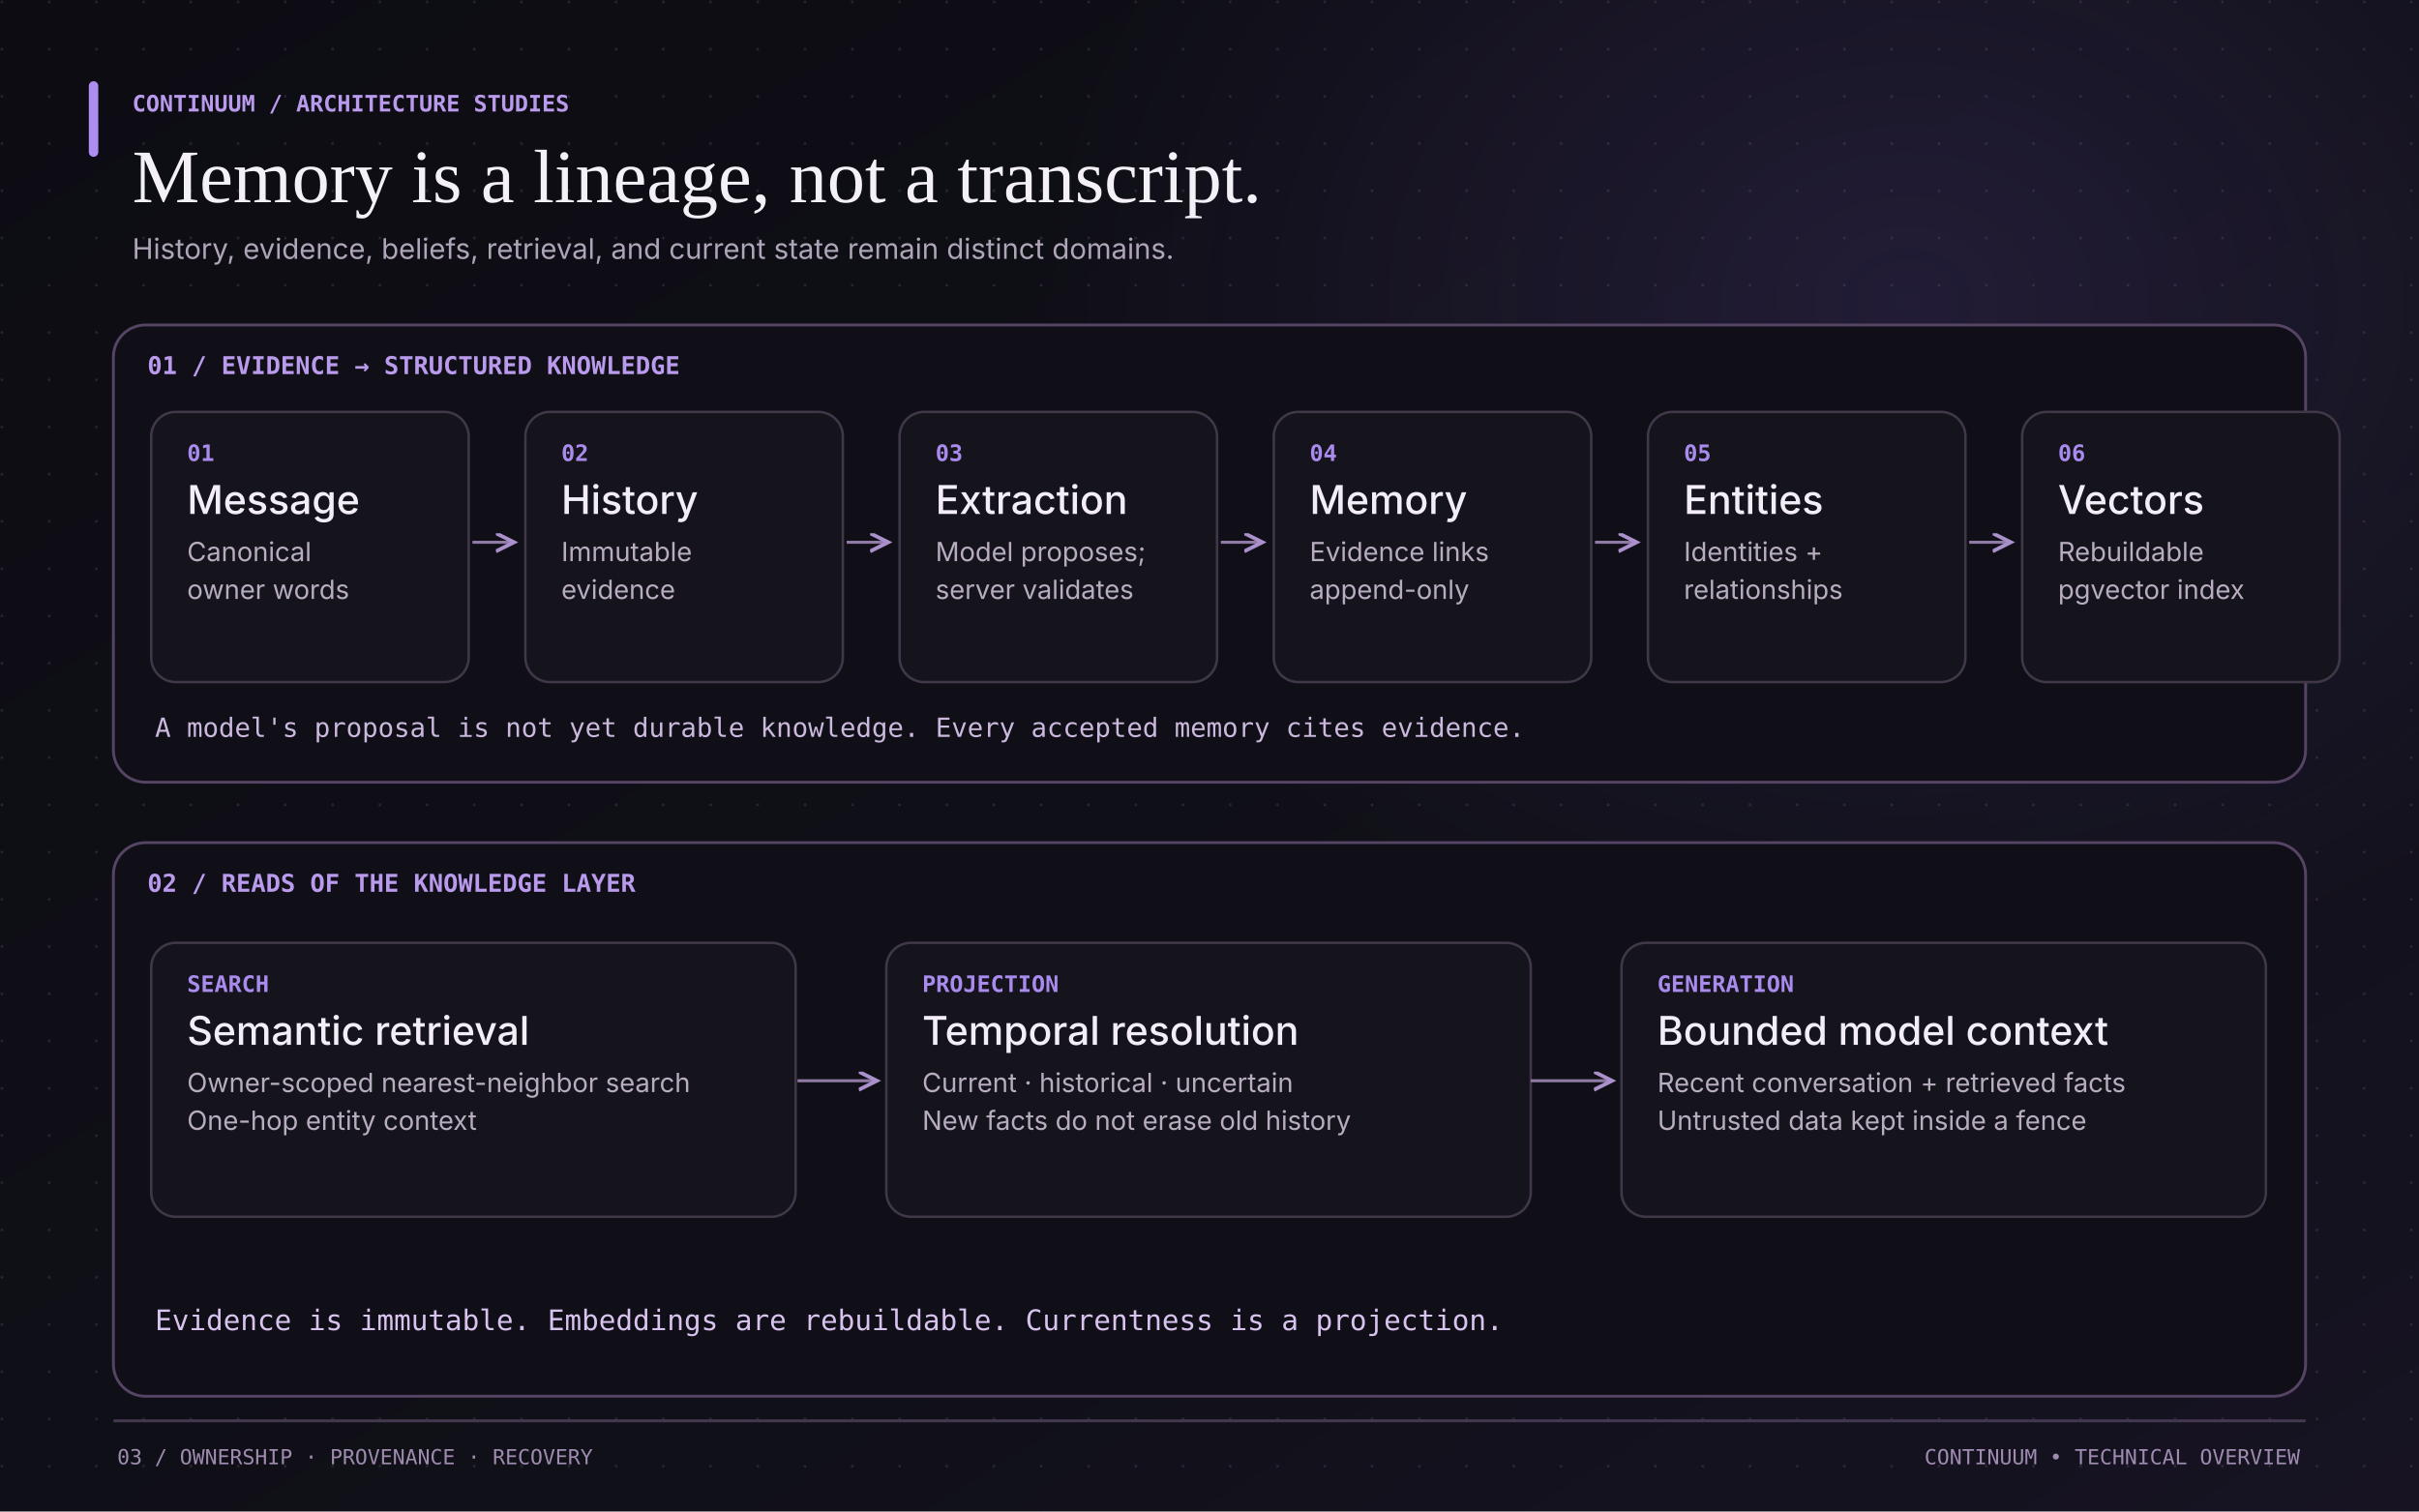
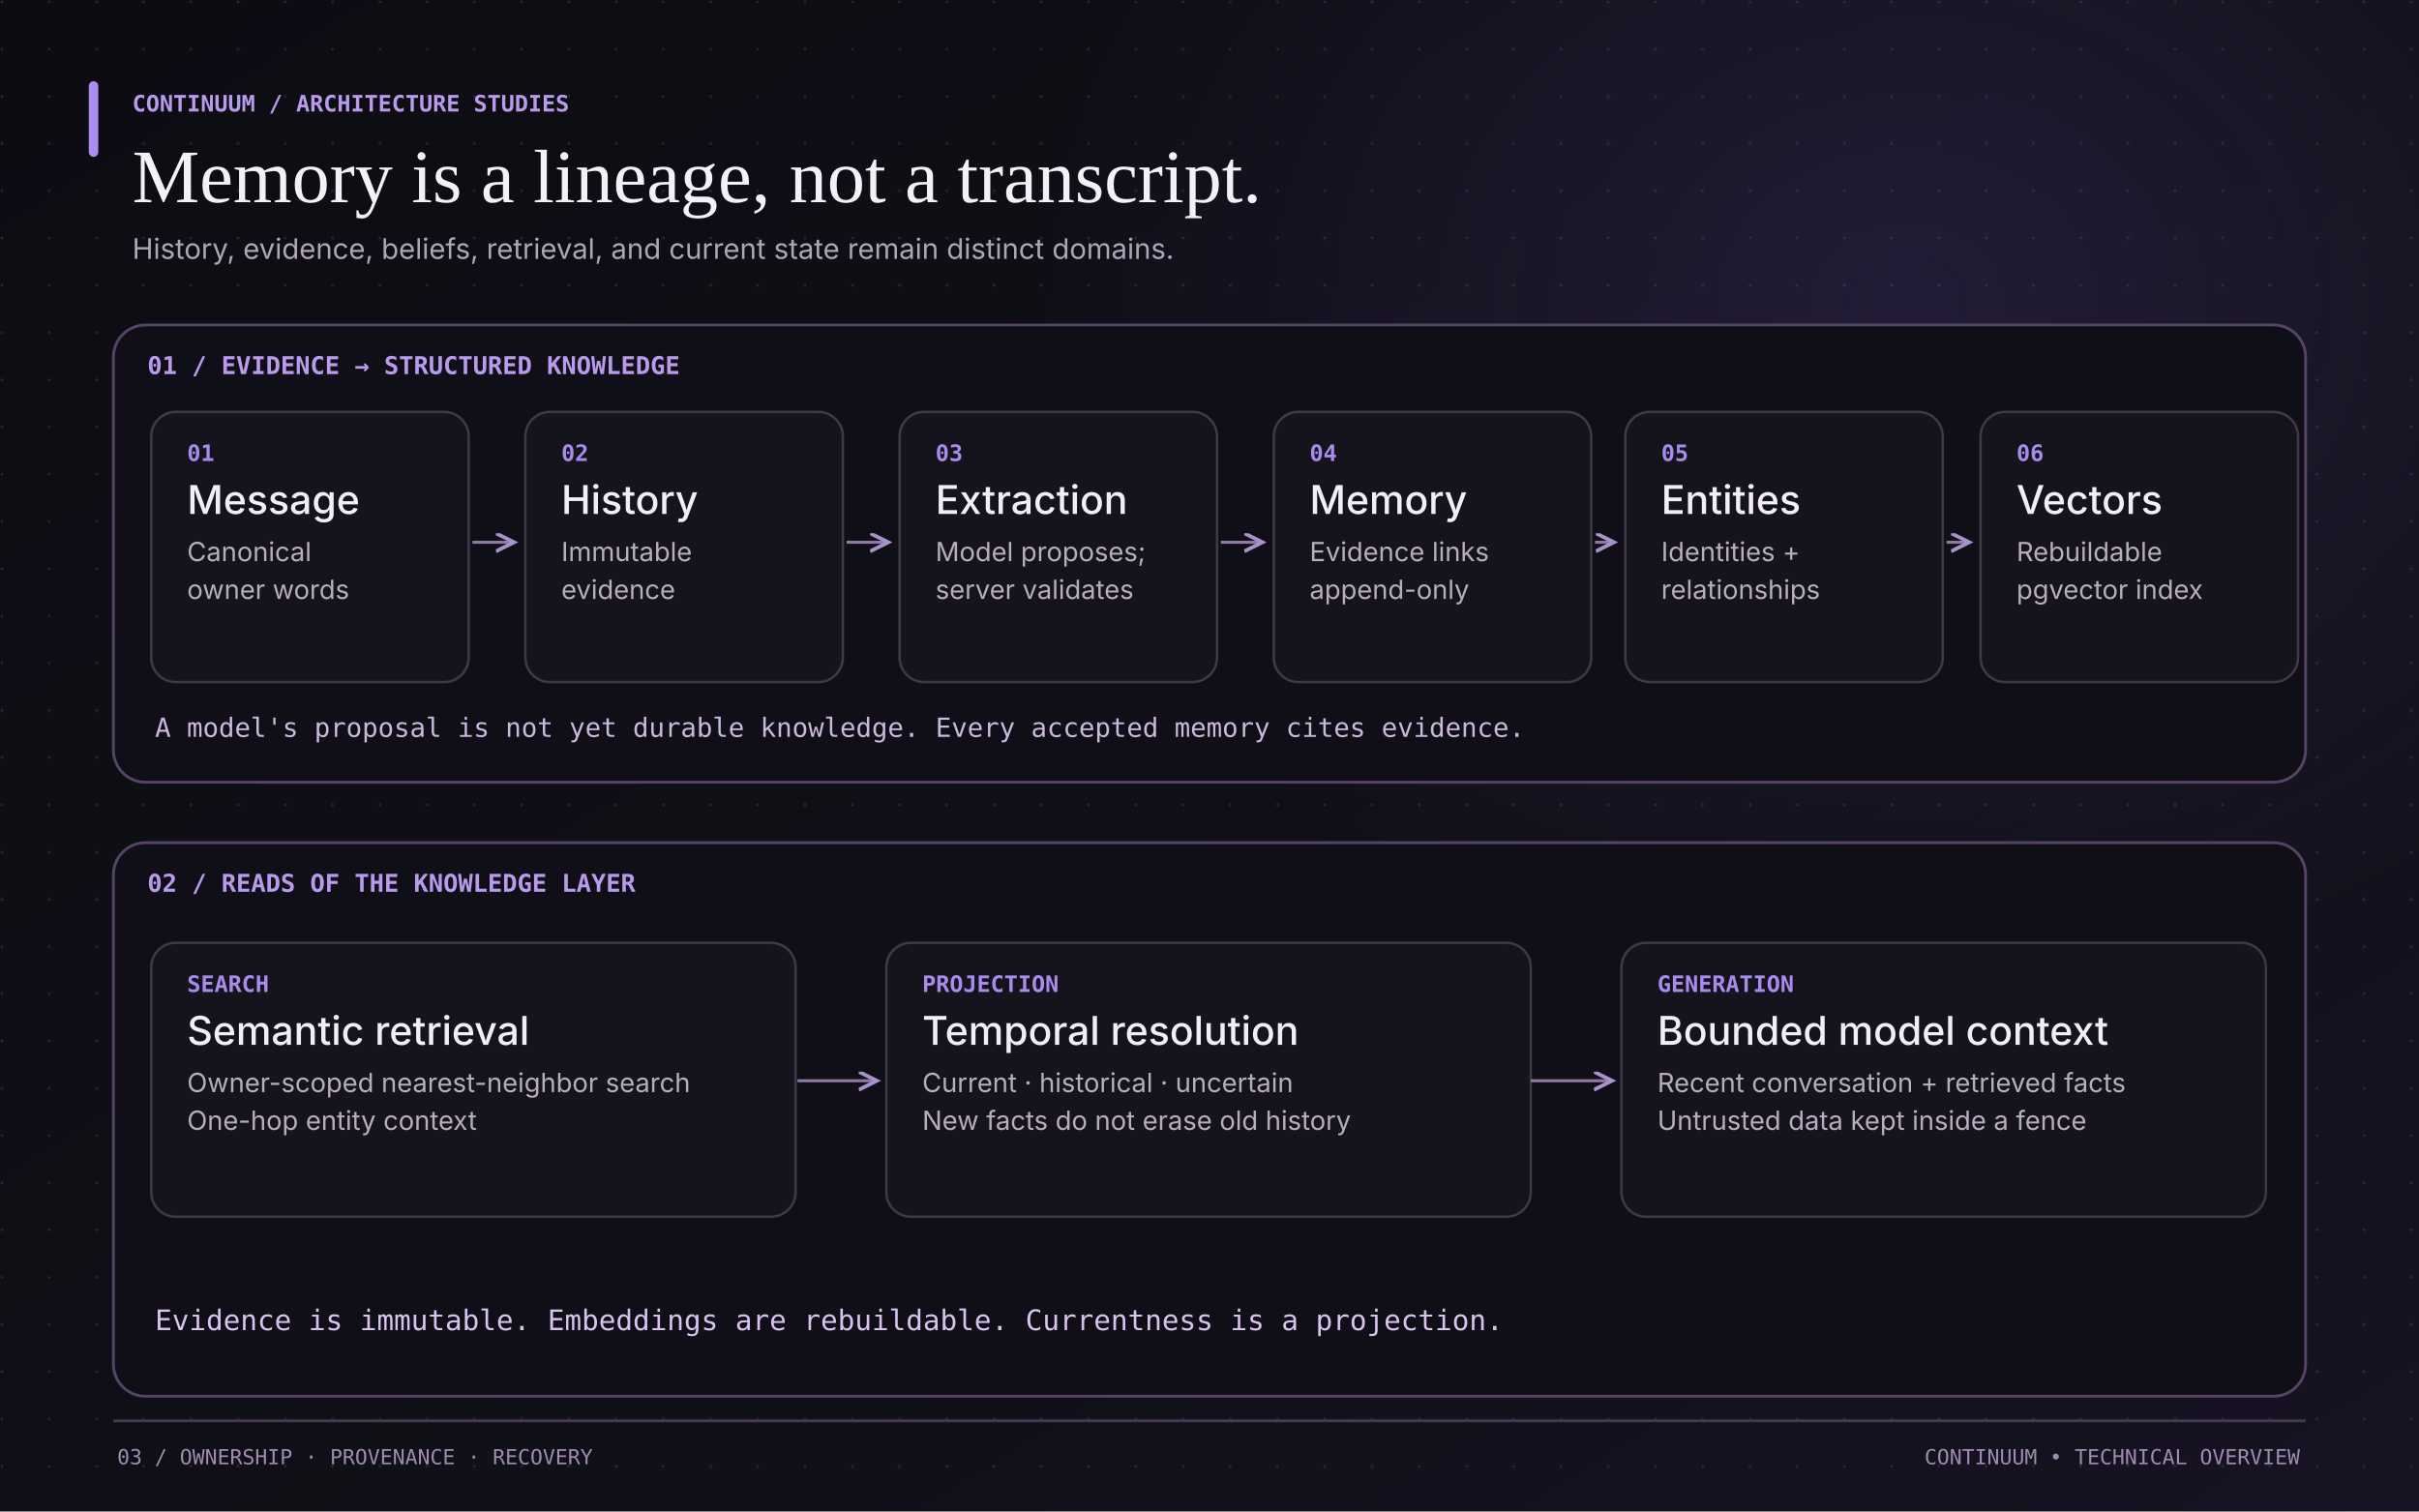
<svg xmlns="http://www.w3.org/2000/svg" width="1280" height="800" viewBox="0 0 1280 800" role="img" aria-label="Memory is a lineage, not a transcript.">
  <defs>
    <linearGradient id="bg" x1="0" y1="0" x2="1" y2="1">
      <stop offset="0" stop-color="#0D0C13" />
      <stop offset="0.63" stop-color="#101018" />
      <stop offset="1" stop-color="#171323" />
    </linearGradient>
    <radialGradient id="glow">
      <stop offset="0" stop-color="#7958C4" stop-opacity=".18" />
      <stop offset="1" stop-color="#7958C4" stop-opacity="0" />
    </radialGradient>
    <pattern id="dots" width="25" height="25" patternUnits="userSpaceOnUse">
      <circle cx="1" cy="1" r=".75" fill="#6E607C" opacity=".27" />
    </pattern>
    <marker id="arr" markerWidth="8" markerHeight="8" refX="6" refY="3" orient="auto">
      <path d="M0 0 L6 3 L0 6" fill="none" stroke="#AA91CB" stroke-width="1.25" />
    </marker>
  </defs>
  <rect width="1280" height="800" fill="url(#bg)" />
  <rect width="1280" height="800" fill="url(#dots)" />
  <ellipse cx="1010" cy="160" rx="470" ry="370" fill="url(#glow)" />
  <rect x="47" y="43" width="5" height="40" rx="2.5" fill="#AD8DF0" />
  <text x="70" y="59" text-anchor="start" font-size="12" font-weight="650" font-family="'SFMono-Regular',Consolas,monospace" fill="#B99AEC">CONTINUUM / ARCHITECTURE STUDIES</text>
  <text x="70" y="107" text-anchor="start" font-size="40" font-weight="500" font-family="Georgia,'Times New Roman',serif" fill="#F4F0F8">Memory is a lineage, not a transcript.</text>
  <text x="70" y="137" text-anchor="start" font-size="15" font-weight="400" font-family="-apple-system,BlinkMacSystemFont,'Segoe UI',sans-serif" fill="#AEA5B8">History, evidence, beliefs, retrieval, and current state remain distinct domains.</text>
  <rect x="60" y="172" width="1160" height="242" rx="17" fill="#100F17" stroke="#564465" stroke-width="1.5" />
  <text x="78" y="198" text-anchor="start" font-size="13" font-weight="650" font-family="'SFMono-Regular',Consolas,monospace" fill="#B99AEC">01 / EVIDENCE → STRUCTURED KNOWLEDGE</text>
  <rect x="80" y="218" width="168" height="143" rx="13" fill="#15141D" stroke="#403849" stroke-width="1.3" />
  <text x="99" y="244" text-anchor="start" font-size="12" font-weight="600" font-family="'SFMono-Regular',Consolas,monospace" fill="#A98BED">01</text>
  <text x="99" y="272" text-anchor="start" font-size="21" font-weight="550" font-family="-apple-system,BlinkMacSystemFont,'Segoe UI',sans-serif" fill="#F2EDF6">Message</text>
  <text x="99" y="297" text-anchor="start" font-size="14" font-weight="400" font-family="-apple-system,BlinkMacSystemFont,'Segoe UI',sans-serif" fill="#B8ADBF">Canonical</text>
  <text x="99" y="317" text-anchor="start" font-size="14" font-weight="400" font-family="-apple-system,BlinkMacSystemFont,'Segoe UI',sans-serif" fill="#B8ADBF">owner words</text>
  <path d="M250 287 L272 287" fill="none" stroke="#8F7AA6" stroke-width="1.6" marker-end="url(#arr)" />
  <rect x="278" y="218" width="168" height="143" rx="13" fill="#15141D" stroke="#403849" stroke-width="1.3" />
  <text x="297" y="244" text-anchor="start" font-size="12" font-weight="600" font-family="'SFMono-Regular',Consolas,monospace" fill="#A98BED">02</text>
  <text x="297" y="272" text-anchor="start" font-size="21" font-weight="550" font-family="-apple-system,BlinkMacSystemFont,'Segoe UI',sans-serif" fill="#F2EDF6">History</text>
  <text x="297" y="297" text-anchor="start" font-size="14" font-weight="400" font-family="-apple-system,BlinkMacSystemFont,'Segoe UI',sans-serif" fill="#B8ADBF">Immutable</text>
  <text x="297" y="317" text-anchor="start" font-size="14" font-weight="400" font-family="-apple-system,BlinkMacSystemFont,'Segoe UI',sans-serif" fill="#B8ADBF">evidence</text>
  <path d="M448 287 L470 287" fill="none" stroke="#8F7AA6" stroke-width="1.6" marker-end="url(#arr)" />
  <rect x="476" y="218" width="168" height="143" rx="13" fill="#15141D" stroke="#403849" stroke-width="1.3" />
  <text x="495" y="244" text-anchor="start" font-size="12" font-weight="600" font-family="'SFMono-Regular',Consolas,monospace" fill="#A98BED">03</text>
  <text x="495" y="272" text-anchor="start" font-size="21" font-weight="550" font-family="-apple-system,BlinkMacSystemFont,'Segoe UI',sans-serif" fill="#F2EDF6">Extraction</text>
  <text x="495" y="297" text-anchor="start" font-size="14" font-weight="400" font-family="-apple-system,BlinkMacSystemFont,'Segoe UI',sans-serif" fill="#B8ADBF">Model proposes;</text>
  <text x="495" y="317" text-anchor="start" font-size="14" font-weight="400" font-family="-apple-system,BlinkMacSystemFont,'Segoe UI',sans-serif" fill="#B8ADBF">server validates</text>
  <path d="M646 287 L668 287" fill="none" stroke="#8F7AA6" stroke-width="1.6" marker-end="url(#arr)" />
  <rect x="674" y="218" width="168" height="143" rx="13" fill="#15141D" stroke="#403849" stroke-width="1.3" />
  <text x="693" y="244" text-anchor="start" font-size="12" font-weight="600" font-family="'SFMono-Regular',Consolas,monospace" fill="#A98BED">04</text>
  <text x="693" y="272" text-anchor="start" font-size="21" font-weight="550" font-family="-apple-system,BlinkMacSystemFont,'Segoe UI',sans-serif" fill="#F2EDF6">Memory</text>
  <text x="693" y="297" text-anchor="start" font-size="14" font-weight="400" font-family="-apple-system,BlinkMacSystemFont,'Segoe UI',sans-serif" fill="#B8ADBF">Evidence links</text>
  <text x="693" y="317" text-anchor="start" font-size="14" font-weight="400" font-family="-apple-system,BlinkMacSystemFont,'Segoe UI',sans-serif" fill="#B8ADBF">append-only</text>
-   <path d="M844 287 L866 287" fill="none" stroke="#8F7AA6" stroke-width="1.6" marker-end="url(#arr)" />
-   <rect x="872" y="218" width="168" height="143" rx="13" fill="#15141D" stroke="#403849" stroke-width="1.3" />
-   <text x="891" y="244" text-anchor="start" font-size="12" font-weight="600" font-family="'SFMono-Regular',Consolas,monospace" fill="#A98BED">05</text>
-   <text x="891" y="272" text-anchor="start" font-size="21" font-weight="550" font-family="-apple-system,BlinkMacSystemFont,'Segoe UI',sans-serif" fill="#F2EDF6">Entities</text>
-   <text x="891" y="297" text-anchor="start" font-size="14" font-weight="400" font-family="-apple-system,BlinkMacSystemFont,'Segoe UI',sans-serif" fill="#B8ADBF">Identities +</text>
-   <text x="891" y="317" text-anchor="start" font-size="14" font-weight="400" font-family="-apple-system,BlinkMacSystemFont,'Segoe UI',sans-serif" fill="#B8ADBF">relationships</text>
-   <path d="M1042 287 L1064 287" fill="none" stroke="#8F7AA6" stroke-width="1.6" marker-end="url(#arr)" />
-   <rect x="1070" y="218" width="168" height="143" rx="13" fill="#15141D" stroke="#403849" stroke-width="1.3" />
-   <text x="1089" y="244" text-anchor="start" font-size="12" font-weight="600" font-family="'SFMono-Regular',Consolas,monospace" fill="#A98BED">06</text>
-   <text x="1089" y="272" text-anchor="start" font-size="21" font-weight="550" font-family="-apple-system,BlinkMacSystemFont,'Segoe UI',sans-serif" fill="#F2EDF6">Vectors</text>
-   <text x="1089" y="297" text-anchor="start" font-size="14" font-weight="400" font-family="-apple-system,BlinkMacSystemFont,'Segoe UI',sans-serif" fill="#B8ADBF">Rebuildable</text>
-   <text x="1089" y="317" text-anchor="start" font-size="14" font-weight="400" font-family="-apple-system,BlinkMacSystemFont,'Segoe UI',sans-serif" fill="#B8ADBF">pgvector index</text>
+   <path d="M844 287 L854 287" fill="none" stroke="#8F7AA6" stroke-width="1.6" marker-end="url(#arr)" />
+   <rect x="860" y="218" width="168" height="143" rx="13" fill="#15141D" stroke="#403849" stroke-width="1.3" />
+   <text x="879" y="244" text-anchor="start" font-size="12" font-weight="600" font-family="'SFMono-Regular',Consolas,monospace" fill="#A98BED">05</text>
+   <text x="879" y="272" text-anchor="start" font-size="21" font-weight="550" font-family="-apple-system,BlinkMacSystemFont,'Segoe UI',sans-serif" fill="#F2EDF6">Entities</text>
+   <text x="879" y="297" text-anchor="start" font-size="14" font-weight="400" font-family="-apple-system,BlinkMacSystemFont,'Segoe UI',sans-serif" fill="#B8ADBF">Identities +</text>
+   <text x="879" y="317" text-anchor="start" font-size="14" font-weight="400" font-family="-apple-system,BlinkMacSystemFont,'Segoe UI',sans-serif" fill="#B8ADBF">relationships</text>
+   <path d="M1030 287 L1042 287" fill="none" stroke="#8F7AA6" stroke-width="1.6" marker-end="url(#arr)" />
+   <rect x="1048" y="218" width="168" height="143" rx="13" fill="#15141D" stroke="#403849" stroke-width="1.3" />
+   <text x="1067" y="244" text-anchor="start" font-size="12" font-weight="600" font-family="'SFMono-Regular',Consolas,monospace" fill="#A98BED">06</text>
+   <text x="1067" y="272" text-anchor="start" font-size="21" font-weight="550" font-family="-apple-system,BlinkMacSystemFont,'Segoe UI',sans-serif" fill="#F2EDF6">Vectors</text>
+   <text x="1067" y="297" text-anchor="start" font-size="14" font-weight="400" font-family="-apple-system,BlinkMacSystemFont,'Segoe UI',sans-serif" fill="#B8ADBF">Rebuildable</text>
+   <text x="1067" y="317" text-anchor="start" font-size="14" font-weight="400" font-family="-apple-system,BlinkMacSystemFont,'Segoe UI',sans-serif" fill="#B8ADBF">pgvector index</text>
  <text x="82" y="390" text-anchor="start" font-size="14" font-weight="500" font-family="'SFMono-Regular',Consolas,monospace" fill="#CAB8DD">A model's proposal is not yet durable knowledge. Every accepted memory cites evidence.</text>
  <rect x="60" y="446" width="1160" height="293" rx="17" fill="#100F17" stroke="#564465" stroke-width="1.5" />
  <text x="78" y="472" text-anchor="start" font-size="13" font-weight="650" font-family="'SFMono-Regular',Consolas,monospace" fill="#B99AEC">02 / READS OF THE KNOWLEDGE LAYER</text>
  <rect x="80" y="499" width="341" height="145" rx="13" fill="#15141D" stroke="#403849" stroke-width="1.3" />
  <text x="99" y="525" text-anchor="start" font-size="12" font-weight="600" font-family="'SFMono-Regular',Consolas,monospace" fill="#A98BED">SEARCH</text>
  <text x="99" y="553" text-anchor="start" font-size="21" font-weight="550" font-family="-apple-system,BlinkMacSystemFont,'Segoe UI',sans-serif" fill="#F2EDF6">Semantic retrieval</text>
  <text x="99" y="578" text-anchor="start" font-size="14" font-weight="400" font-family="-apple-system,BlinkMacSystemFont,'Segoe UI',sans-serif" fill="#B8ADBF">Owner-scoped nearest-neighbor search</text>
  <text x="99" y="598" text-anchor="start" font-size="14" font-weight="400" font-family="-apple-system,BlinkMacSystemFont,'Segoe UI',sans-serif" fill="#B8ADBF">One-hop entity context</text>
  <rect x="469" y="499" width="341" height="145" rx="13" fill="#15141D" stroke="#403849" stroke-width="1.3" />
  <text x="488" y="525" text-anchor="start" font-size="12" font-weight="600" font-family="'SFMono-Regular',Consolas,monospace" fill="#A98BED">PROJECTION</text>
  <text x="488" y="553" text-anchor="start" font-size="21" font-weight="550" font-family="-apple-system,BlinkMacSystemFont,'Segoe UI',sans-serif" fill="#F2EDF6">Temporal resolution</text>
  <text x="488" y="578" text-anchor="start" font-size="14" font-weight="400" font-family="-apple-system,BlinkMacSystemFont,'Segoe UI',sans-serif" fill="#B8ADBF">Current · historical · uncertain</text>
  <text x="488" y="598" text-anchor="start" font-size="14" font-weight="400" font-family="-apple-system,BlinkMacSystemFont,'Segoe UI',sans-serif" fill="#B8ADBF">New facts do not erase old history</text>
  <rect x="858" y="499" width="341" height="145" rx="13" fill="#15141D" stroke="#403849" stroke-width="1.3" />
  <text x="877" y="525" text-anchor="start" font-size="12" font-weight="600" font-family="'SFMono-Regular',Consolas,monospace" fill="#A98BED">GENERATION</text>
  <text x="877" y="553" text-anchor="start" font-size="21" font-weight="550" font-family="-apple-system,BlinkMacSystemFont,'Segoe UI',sans-serif" fill="#F2EDF6">Bounded model context</text>
  <text x="877" y="578" text-anchor="start" font-size="14" font-weight="400" font-family="-apple-system,BlinkMacSystemFont,'Segoe UI',sans-serif" fill="#B8ADBF">Recent conversation + retrieved facts</text>
  <text x="877" y="598" text-anchor="start" font-size="14" font-weight="400" font-family="-apple-system,BlinkMacSystemFont,'Segoe UI',sans-serif" fill="#B8ADBF">Untrusted data kept inside a fence</text>
  <path d="M422 572 L464 572" fill="none" stroke="#8F7AA6" stroke-width="1.6" marker-end="url(#arr)" />
  <path d="M810 572 L853 572" fill="none" stroke="#8F7AA6" stroke-width="1.6" marker-end="url(#arr)" />
  <text x="82" y="704" text-anchor="start" font-size="15" font-weight="450" font-family="'SFMono-Regular',Consolas,monospace" fill="#D8C3EF">Evidence is immutable. Embeddings are rebuildable. Currentness is a projection.</text>
  <line x1="60" y1="752" x2="1220" y2="752" stroke="#443950" stroke-width="1.5" />
  <text x="62" y="775" text-anchor="start" font-size="11" font-weight="500" font-family="'SFMono-Regular',Consolas,monospace" fill="#9E8BAF">03  /  OWNERSHIP · PROVENANCE · RECOVERY</text>
  <text x="1217" y="775" text-anchor="end" font-size="11" font-weight="500" font-family="'SFMono-Regular',Consolas,monospace" fill="#9E8BAF">CONTINUUM   •   TECHNICAL OVERVIEW</text>
</svg>
